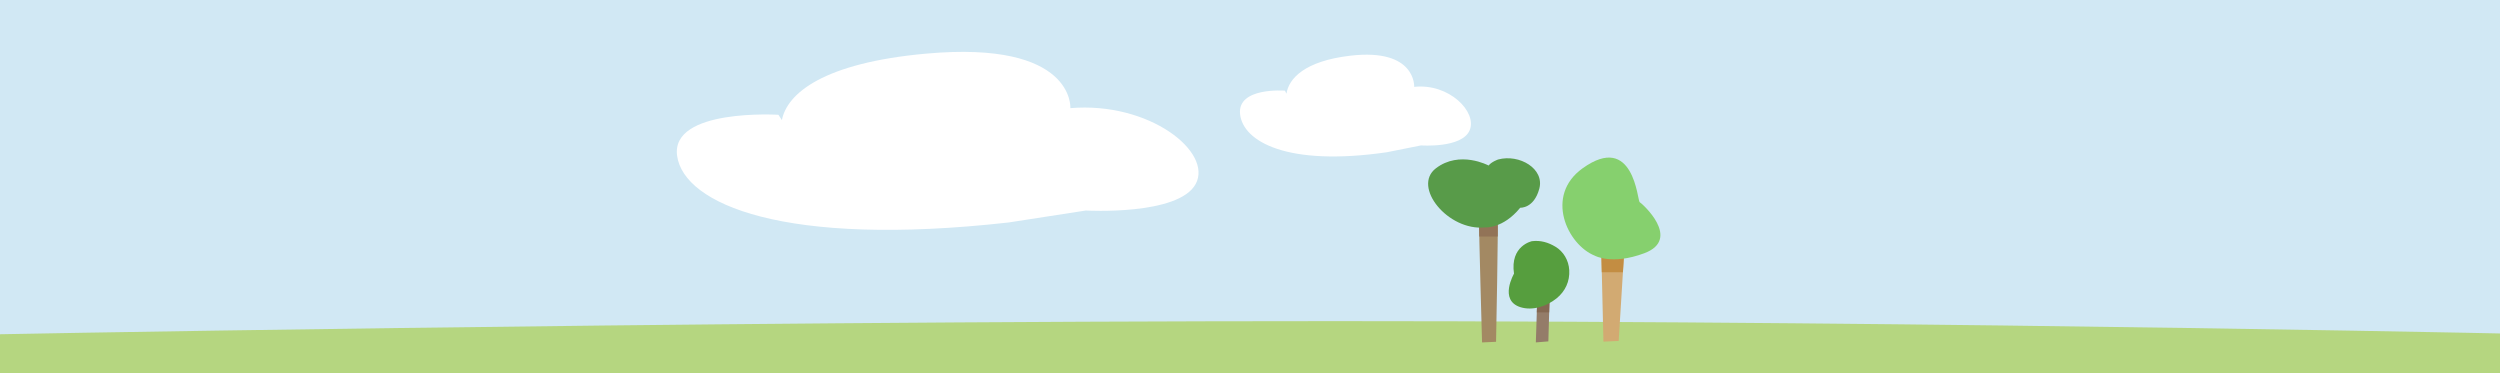
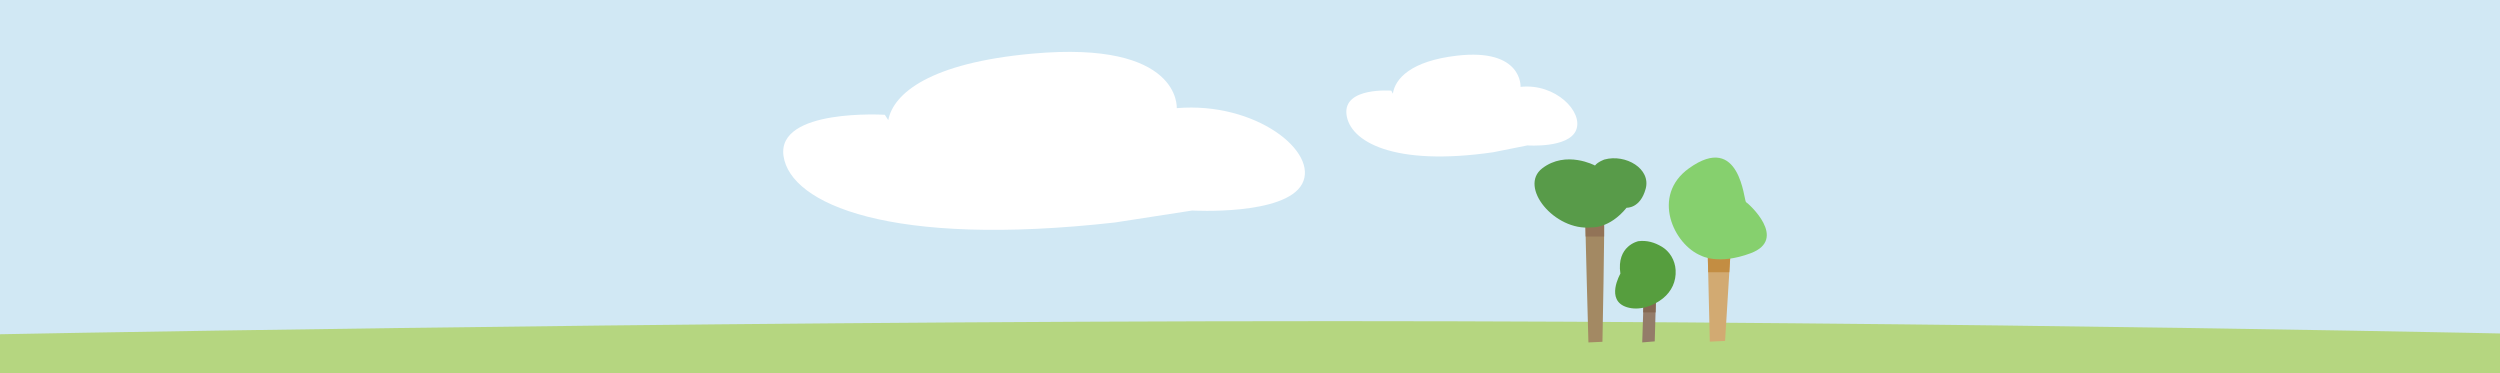
<svg xmlns="http://www.w3.org/2000/svg" width="470" height="70" viewBox="0 0 124.354 18.521" version="1.1" id="svg5">
  <defs id="defs2">
    <clipPath clipPathUnits="userSpaceOnUse" id="clipPath4160">
      <path d="M 0,400 H 600 V 0 H 0 Z" id="path4158" />
    </clipPath>
    <clipPath clipPathUnits="userSpaceOnUse" id="clipPath4352">
      <path d="m 332.608,296.304 h 20.081 v -17.359 h -20.081 z" id="path4350" />
    </clipPath>
    <clipPath clipPathUnits="userSpaceOnUse" id="clipPath4352-5">
      <path d="m 332.608,296.304 h 20.081 v -17.359 h -20.081 z" id="path4350-0" />
    </clipPath>
    <radialGradient fx="0" fy="0" cx="0" cy="0" r="1" gradientUnits="userSpaceOnUse" gradientTransform="matrix(5.634613,5.402893,4.39502,-4.583923,325.1289,305.3706)" spreadMethod="pad" id="radialGradient4400">
      <stop style="stop-opacity:1;stop-color:#ee9664" offset="0" id="stop4394" />
      <stop style="stop-opacity:1;stop-color:#ee9664" offset="0.012" id="stop4396" />
      <stop style="stop-opacity:1;stop-color:#f3ab8d" offset="1" id="stop4398" />
    </radialGradient>
    <radialGradient fx="0" fy="0" cx="0" cy="0" r="1" gradientUnits="userSpaceOnUse" gradientTransform="matrix(5.171539,5.940979,4.243011,-5.25885,340.541,310.1006)" spreadMethod="pad" id="radialGradient4422">
      <stop style="stop-opacity:1;stop-color:#ee9664" offset="0" id="stop4416" />
      <stop style="stop-opacity:1;stop-color:#ee9664" offset="0.012" id="stop4418" />
      <stop style="stop-opacity:1;stop-color:#f3ab8d" offset="1" id="stop4420" />
    </radialGradient>
    <radialGradient fx="0" fy="0" cx="0" cy="0" r="1" gradientUnits="userSpaceOnUse" gradientTransform="matrix(5.634552,5.402832,4.394974,-4.583862,320.6475,294.7007)" spreadMethod="pad" id="radialGradient4444">
      <stop style="stop-opacity:1;stop-color:#ee9664" offset="0" id="stop4438" />
      <stop style="stop-opacity:1;stop-color:#ee9664" offset="0.012" id="stop4440" />
      <stop style="stop-opacity:1;stop-color:#f3ab8d" offset="1" id="stop4442" />
    </radialGradient>
    <clipPath clipPathUnits="userSpaceOnUse" id="clipPath4470">
      <path d="m 321.883,305.608 h 8.449 v -5.801 h -8.449 z" id="path4468" />
    </clipPath>
    <clipPath clipPathUnits="userSpaceOnUse" id="clipPath4494">
      <path d="m 341.811,325.915 h 5.246 v -4.603 h -5.246 z" id="path4492" />
    </clipPath>
    <clipPath clipPathUnits="userSpaceOnUse" id="clipPath4510">
      <path d="m 307.033,297.11 h 4.194 v -5.604 h -4.194 z" id="path4508" />
    </clipPath>
    <clipPath clipPathUnits="userSpaceOnUse" id="clipPath4530">
      <path d="m 336.986,293.957 h 3.919 v -3.645 h -3.919 z" id="path4528" />
    </clipPath>
    <clipPath clipPathUnits="userSpaceOnUse" id="clipPath4554">
      <path d="m 355.765,208.882 h 9.448 v -19.818 h -9.448 z" id="path4552" />
    </clipPath>
    <radialGradient fx="0" fy="0" cx="0" cy="0" r="1" gradientUnits="userSpaceOnUse" gradientTransform="matrix(7.556641,2.431305,2.431305,-7.556641,468.7363,282.5688)" spreadMethod="pad" id="radialGradient4694">
      <stop style="stop-opacity:1;stop-color:#f1a87f" offset="0" id="stop4688" />
      <stop style="stop-opacity:1;stop-color:#f1a87f" offset="0.012" id="stop4690" />
      <stop style="stop-opacity:1;stop-color:#f6c4a8" offset="1" id="stop4692" />
    </radialGradient>
    <radialGradient fx="0" fy="0" cx="0" cy="0" r="1" gradientUnits="userSpaceOnUse" gradientTransform="matrix(4.993057,4.315872,4.315872,-4.993057,439.708,266.9707)" spreadMethod="pad" id="radialGradient4716">
      <stop style="stop-opacity:1;stop-color:#f1a87f" offset="0" id="stop4710" />
      <stop style="stop-opacity:1;stop-color:#f1a87f" offset="0.012" id="stop4712" />
      <stop style="stop-opacity:1;stop-color:#f6c4a8" offset="1" id="stop4714" />
    </radialGradient>
    <radialGradient fx="0" fy="0" cx="0" cy="0" r="1" gradientUnits="userSpaceOnUse" gradientTransform="matrix(5.678665,4.907791,3.99202,-4.619217,451.6406,274.6016)" spreadMethod="pad" id="radialGradient4738">
      <stop style="stop-opacity:1;stop-color:#f1a87f" offset="0" id="stop4732" />
      <stop style="stop-opacity:1;stop-color:#f1a87f" offset="0.012" id="stop4734" />
      <stop style="stop-opacity:1;stop-color:#f6c4a8" offset="1" id="stop4736" />
    </radialGradient>
    <clipPath clipPathUnits="userSpaceOnUse" id="clipPath4760">
      <path d="m 472.222,297.479 h 4.942 v -5.493 h -4.942 z" id="path4758" />
    </clipPath>
    <clipPath clipPathUnits="userSpaceOnUse" id="clipPath4780">
      <path d="m 448.301,275.269 h 2.781 v -4.176 h -2.781 z" id="path4778" />
    </clipPath>
    <clipPath clipPathUnits="userSpaceOnUse" id="clipPath4804">
      <path d="m 448.207,278.042 h 17.637 v -13.839 h -17.637 z" id="path4802" />
    </clipPath>
  </defs>
  <path d="M -1.867,19.483 H 127.869 V -0.037 H -1.867 Z" style="fill:#d1e8f4;fill-opacity:1;fill-rule:nonzero;stroke:none;stroke-width:0.113" id="path4152" />
  <g id="g4230" transform="matrix(0.2162094,0,0,-0.03407006,127.8689,19.48304)">
    <path d="m 0,0 h -600 v 82.864 c 0,0 160.861,20.136 316,20.136 C -139.519,103 0,82.864 0,82.864 Z" style="fill:#b5d680;fill-opacity:1;fill-rule:nonzero;stroke:none" id="path4232" />
  </g>
-   <g id="g4162" transform="matrix(0.1281228,0,0,-0.09920308,38.72109,5.709941)">
+   <g id="g4162" transform="matrix(0.1281228,0,0,-0.09920308,44.01276,5.709941)">
    <path d="m 0,0 c 0,0 -42,3.334 -39.333,-20.666 2.666,-24 41.333,-46 128.666,-33.334 l 30,6 c 0,0 36,-2.666 42.667,13.334 6.667,16 -18,41.332 -48.667,38 0,0 1.822,34.08 -56,27.333 -40,-4.667 -54,-20 -56,-33.333" style="fill:#ffffff;fill-opacity:1;fill-rule:nonzero;stroke:none" id="path4164" />
  </g>
-   <g id="g7902" transform="matrix(0.4756048,0,0,0.5059571,35.39894,2.532269)">
+   <g id="g7902" transform="matrix(0.4756048,0,0,0.5059571,40.69061,2.532269)">
    <g id="g4210" transform="matrix(0.1676164,0,0,-0.1676164,80.25975,16.96095)">
      <path d="m 0,0 c -0.186,-0.559 1.861,-69.801 1.861,-69.801 l 8.749,0.372 c 0,0 1.489,69.988 0.931,70.36 C 10.982,1.303 0,0 0,0" style="fill:#a38963;fill-opacity:1;fill-rule:nonzero;stroke:none" id="path4212" />
    </g>
    <g id="g4222" transform="matrix(0.1676164,0,0,-0.1676164,80.25975,16.96095)">
      <path d="m 0,0 c -0.038,-0.113 0.017,-3.054 0.127,-7.669 h 11.524 c 0.035,5.18 0.01,8.52 -0.11,8.6 C 10.982,1.303 0,0 0,0" style="fill:#927357;fill-opacity:1;fill-rule:nonzero;stroke:none" id="path4224" />
    </g>
    <g id="g4226" transform="matrix(0.1676164,0,0,-0.1676164,80.88324,17.35168)">
      <path d="m 0,0 c 0,0 11.168,-0.931 21.964,11.541 0,0 8.562,-0.559 11.913,11.168 3.351,11.727 -12.471,20.476 -25.687,17.125 0,0 -4.095,-1.304 -5.956,-3.537 0,0 -18.056,9.121 -32.946,-1.675 C -45.603,23.826 -23.081,-2.234 0,0" style="fill:#589b49;fill-opacity:1;fill-rule:nonzero;stroke:none" id="path4228" />
    </g>
  </g>
-   <g id="g4166" transform="matrix(0.1676164,0,0,-0.1676164,63.91491,4.509885)">
+   <g id="g4166" transform="matrix(0.1676164,0,0,-0.1676164,69.20658,4.509885)">
    <path d="m 0,0 c 0,0 -14.215,1.128 -13.312,-6.994 0.903,-8.122 13.989,-15.569 43.546,-11.282 l 10.154,2.031 c 0,0 12.183,-0.902 14.44,4.513 2.256,5.415 -6.093,13.988 -16.471,12.86 0,0 0.617,11.535 -18.953,9.251 C 5.866,8.8 1.129,3.61 0.451,-0.902" style="fill:#ffffff;fill-opacity:1;fill-rule:nonzero;stroke:none" id="path4168" />
  </g>
-   <g id="g7473" transform="matrix(0.2475455,0,0,0.2475455,35.98828,5.297989)">
+   <g id="g7473" transform="matrix(0.2475455,0,0,0.2475455,41.27995,5.297989)">
    <g id="g4170" transform="matrix(0.3220383,0,0,-0.3220383,176.811,47.24732)">
      <path d="M 0,0 -1.33,56.487 12.849,54.271 9.524,0.442 Z" style="fill:#d2aa72;fill-opacity:1;fill-rule:nonzero;stroke:none" id="path4172" />
    </g>
    <g id="g4182" transform="matrix(0.3220383,0,0,-0.3220383,176.4829,33.31038)">
      <path d="m 0,0 h 13.188 l 0.679,10.994 -12.192,1.905 h -1.98 z" style="fill:#c38d42;fill-opacity:1;fill-rule:nonzero;stroke:none" id="path4184" />
    </g>
    <g id="g4186" transform="matrix(0.3220383,0,0,-0.3220383,175.0989,29.98369)">
      <path d="m 0,0 c 0,0 10.633,-5.981 30.791,1.55 23.66,8.84 -1.55,31.233 -2.88,31.898 C 26.582,34.113 24.317,77.573 -7.754,54.493 -31.455,37.436 -17.279,6.867 0,0" style="fill:#86d06e;fill-opacity:1;fill-rule:nonzero;stroke:none" id="path4188" />
    </g>
  </g>
-   <g id="g7465" transform="matrix(0.2475455,0,0,0.2664084,34.86003,4.460227)">
+   <g id="g7465" transform="matrix(0.2475455,0,0,0.2664084,40.1517,4.460227)">
    <g id="g4174" transform="matrix(0.3220383,0,0,-0.3220383,168.0464,39.77252)">
      <path d="m 0,0 -0.802,-23.038 7.813,0.601 0.802,26.644 z" style="fill:#947c69;fill-opacity:1;fill-rule:nonzero;stroke:none" id="path4176" />
    </g>
    <g id="g4178" transform="matrix(0.3220383,0,0,-0.3220383,167.9835,41.58367)">
      <path d="M 0,0 H 7.713 L 8.008,9.831 0.195,5.624 Z" style="fill:#846852;fill-opacity:1;fill-rule:nonzero;stroke:none" id="path4180" />
    </g>
    <g id="g4190" transform="matrix(0.3220383,0,0,-0.3220383,164.6917,40.61127)">
      <path d="m 0,0 c 7.568,-2.226 16.479,0.535 22.548,5.106 5.424,4.082 8.33,9.851 7.909,16.422 -0.363,5.68 -3.647,10.779 -8.621,13.53 -4.509,2.494 -9.216,3.806 -14.624,3.206 0,0 -13.823,-2.605 -11.219,-18.832 0,0 -9.616,-15.425 4.007,-19.432" style="fill:#569e3e;fill-opacity:1;fill-rule:nonzero;stroke:none" id="path4192" />
    </g>
  </g>
</svg>
